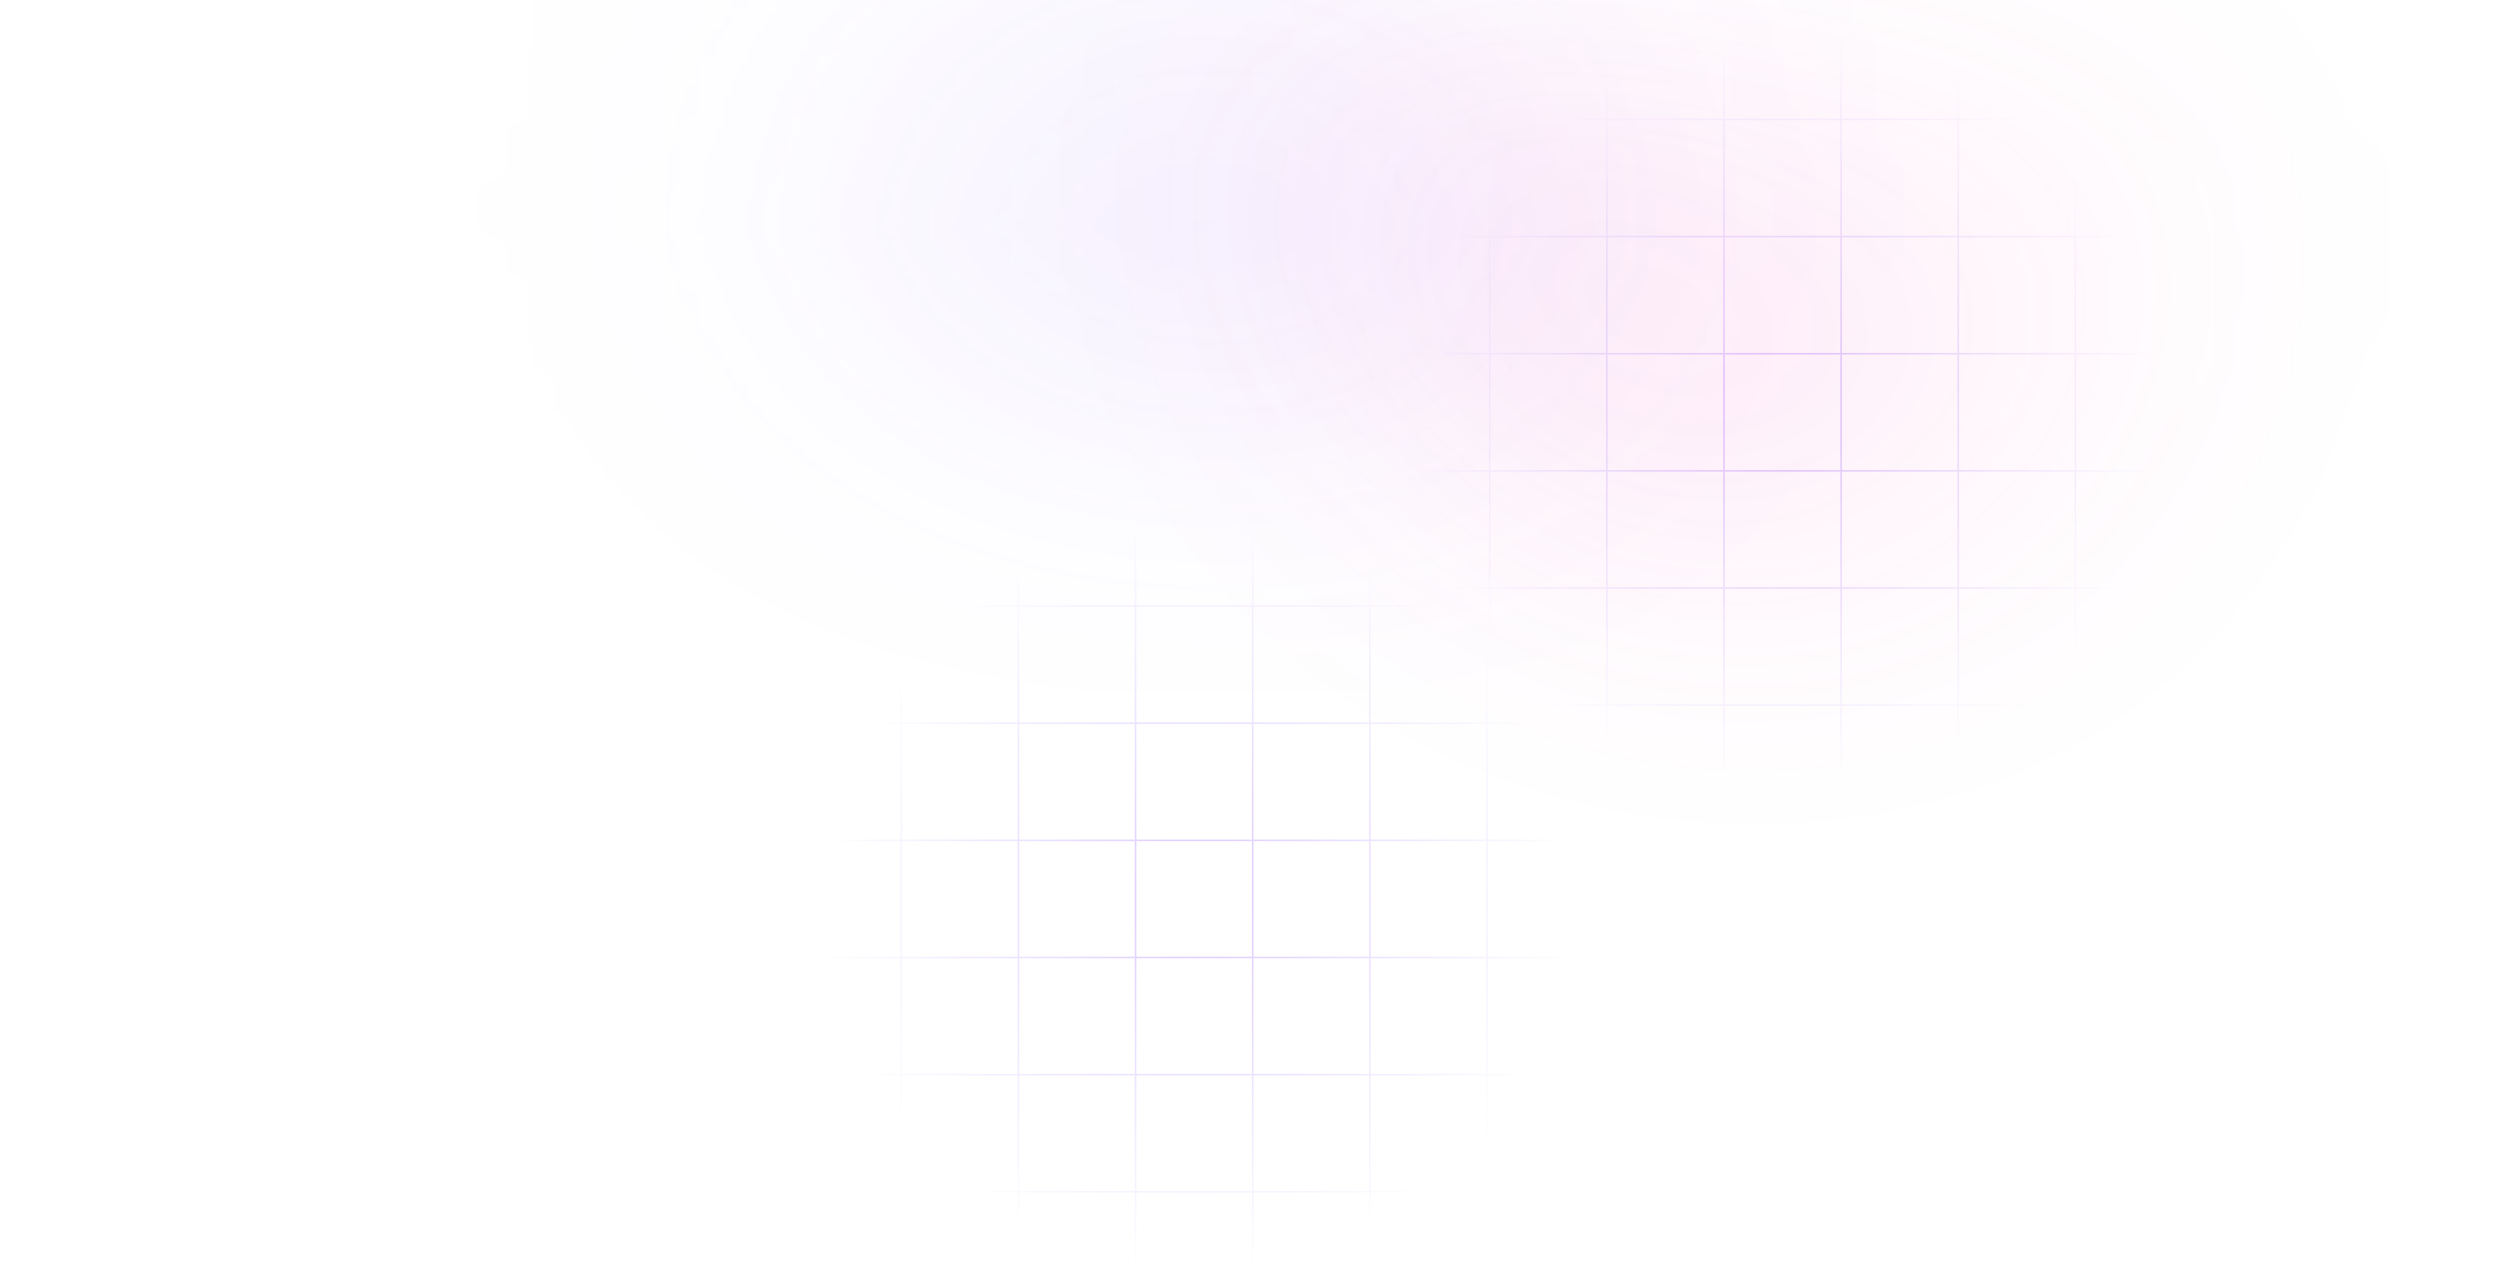
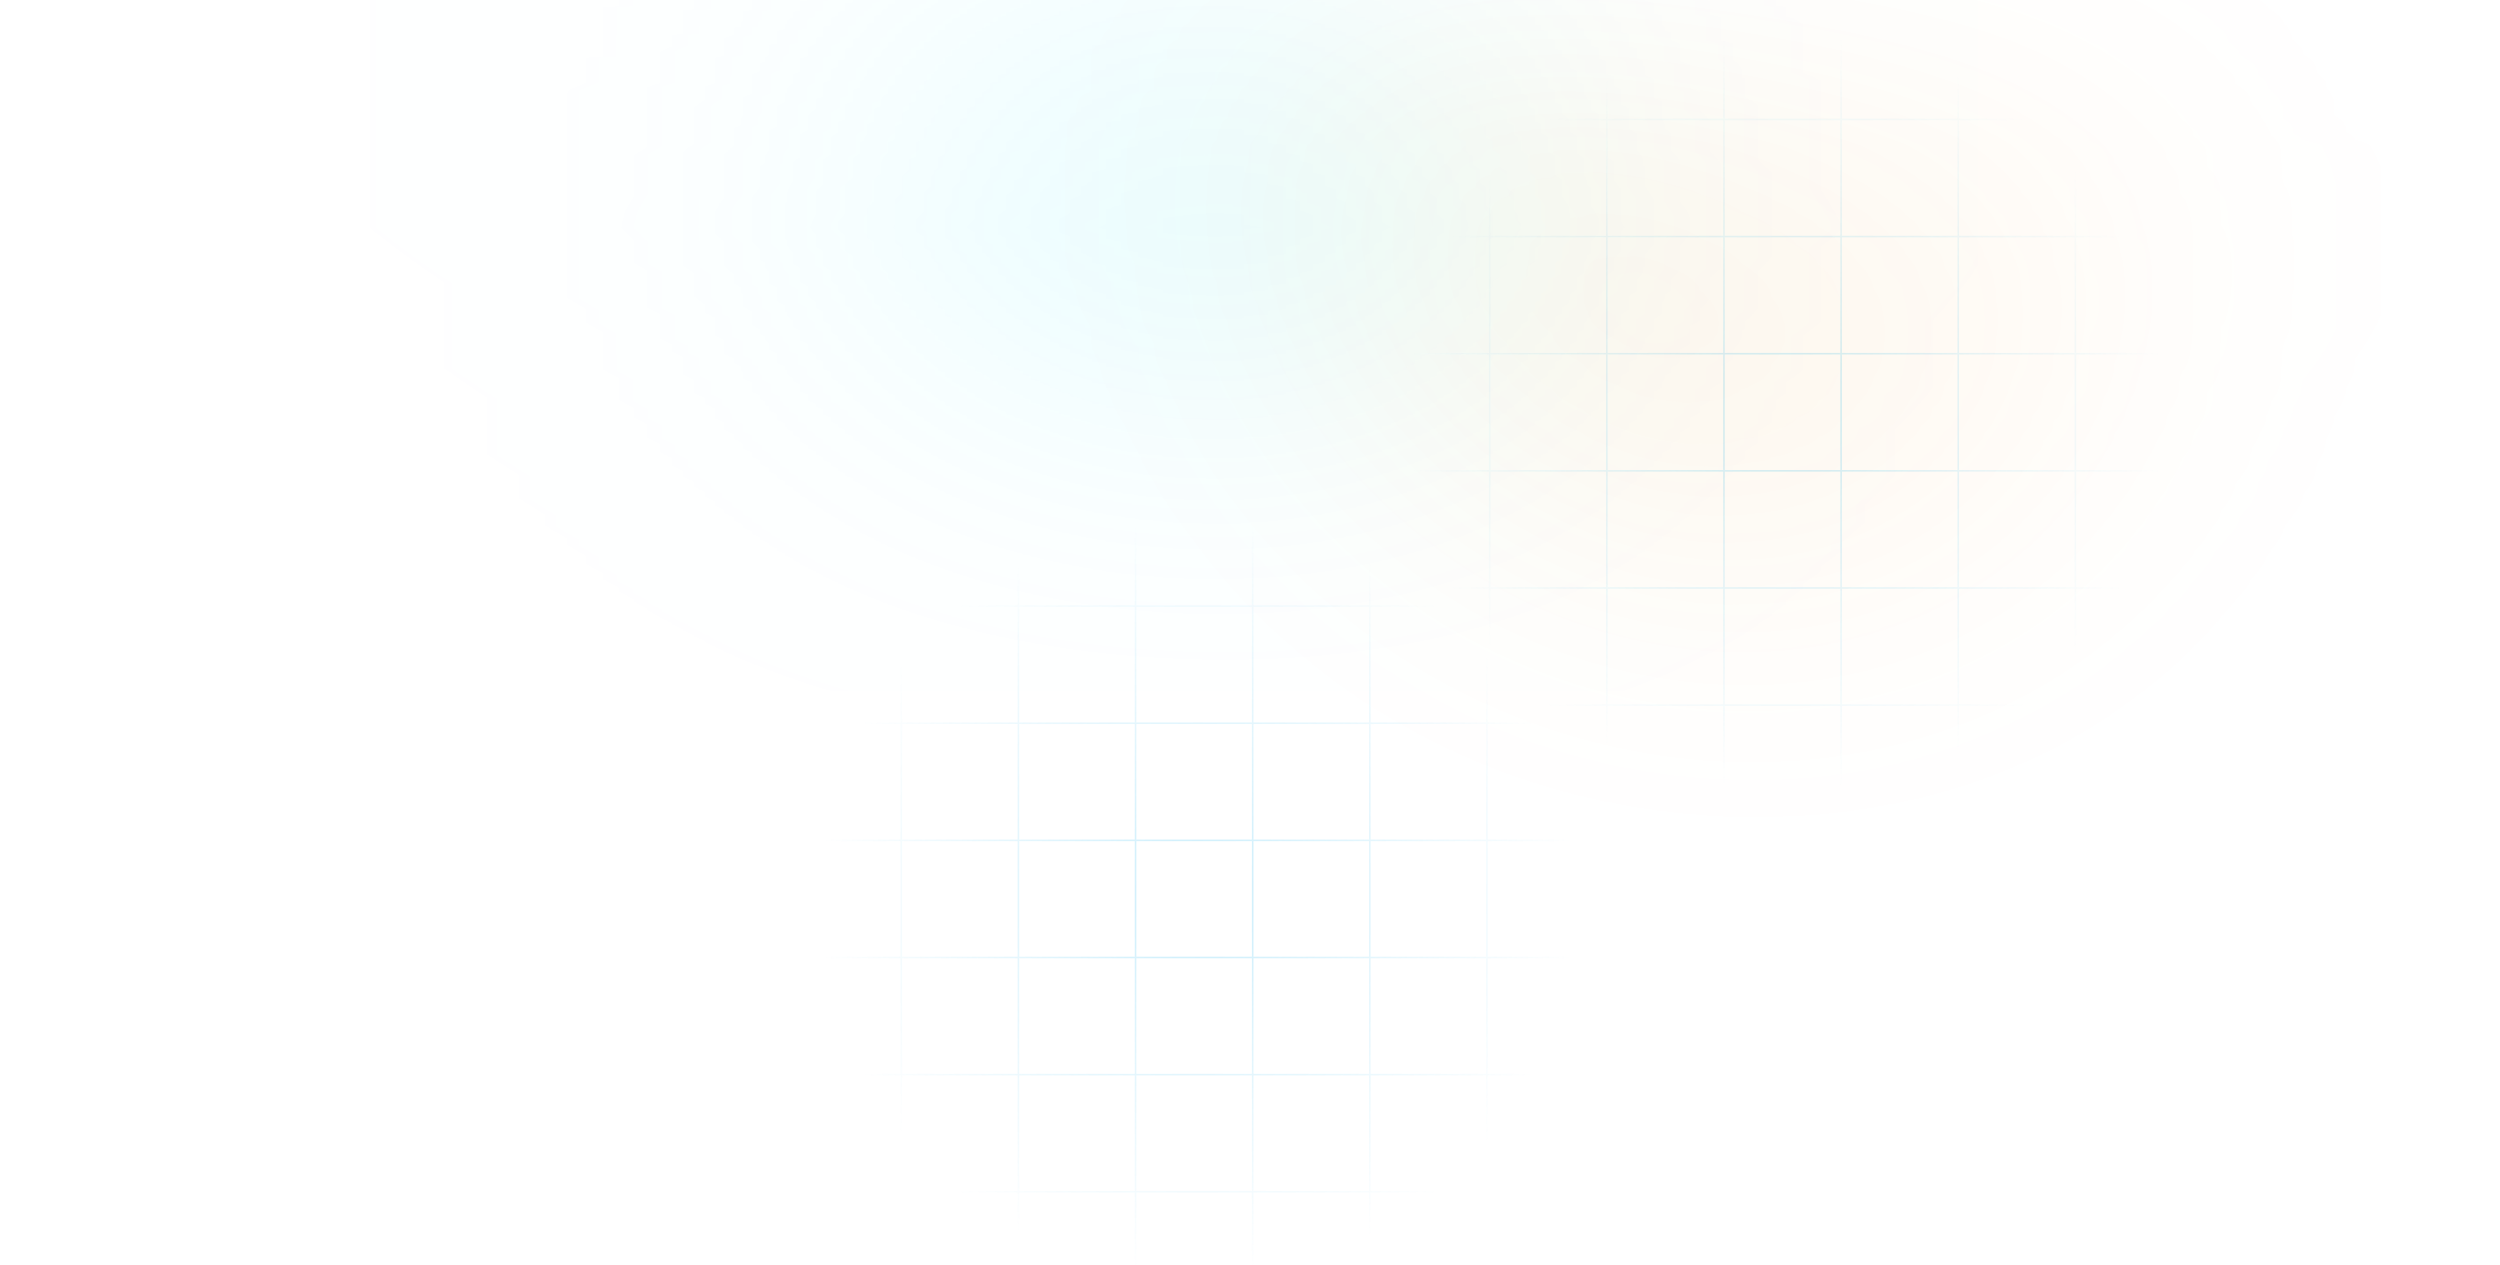
<svg xmlns="http://www.w3.org/2000/svg" width="1572" height="795" viewBox="0 0 1572 795" fill="none">
  <mask id="mask0_340_660" style="mask-type:alpha" maskUnits="userSpaceOnUse" x="0" y="0" width="1572" height="795">
    <rect width="1572" height="795" fill="#D9D9D9" />
  </mask>
  <g mask="url(#mask0_340_660)">
    <path fill-rule="evenodd" clip-rule="evenodd" d="M862.574 -54.912V0.955L808.953 0.955L808.953 1.955L862.574 1.955V74.609H808.953L808.953 75.609H862.574V148.264H808.953L808.953 149.264H862.574V221.918H808.953L808.953 222.918H862.574V295.572H808.953L808.953 296.572H862.574V369.227H808.953L808.953 370.227H862.574V442.881H808.953L808.953 443.881H862.574V516.535H808.953L808.953 517.535H862.574V573.404H863.574V517.535H936.23V573.404H937.23V517.535H1009.88V573.404H1010.88V517.535H1083.53V573.404H1084.53V517.535L1157.19 517.535V573.404H1158.19V517.535H1230.85V573.404H1231.85V517.535H1304.5V573.404H1305.5V517.535H1378.15V573.404H1379.15V517.535H1437.27V516.535H1379.15V443.881H1437.27V442.881H1379.15V370.227H1437.27V369.227H1379.15V296.572H1437.27V295.572H1379.15V222.918H1437.27V221.918H1379.15V149.264H1437.27V148.264H1379.15V75.609H1437.27V74.609H1379.15V1.955L1437.27 1.955V0.955L1379.15 0.955V-54.912H1378.15V0.955H1305.5V-54.912H1304.5V0.955L1231.85 0.955V-54.912H1230.85V0.955L1158.19 0.955V-54.912H1157.19V0.955L1084.53 0.955V-54.912H1083.53V0.955L1010.88 0.955V-54.912H1009.88V0.955L937.23 0.955V-54.912H936.23V0.955H863.574V-54.912H862.574ZM1378.15 516.535V443.881H1305.5V516.535H1378.15ZM1304.5 516.535V443.881H1231.85V516.535H1304.5ZM1230.85 516.535V443.881H1158.19V516.535H1230.85ZM1157.19 516.535V443.881H1084.53V516.535L1157.19 516.535ZM1083.53 516.535V443.881H1010.88V516.535H1083.53ZM1009.88 516.535V443.881H937.23V516.535H1009.88ZM936.23 516.535V443.881H863.574V516.535H936.23ZM936.23 442.881H863.574V370.227H936.23V442.881ZM1009.88 442.881H937.23V370.227H1009.88V442.881ZM1083.53 442.881H1010.88V370.227H1083.53V442.881ZM1157.19 442.881H1084.53V370.227H1157.19V442.881ZM1230.85 442.881H1158.19V370.227H1230.85V442.881ZM1304.5 442.881H1231.85V370.227H1304.5V442.881ZM1378.15 442.881H1305.5V370.227H1378.15V442.881ZM1378.15 369.227V296.572H1305.5V369.227H1378.15ZM1304.5 369.227V296.572H1231.85V369.227H1304.5ZM1230.85 369.227V296.572H1158.19V369.227H1230.85ZM1157.19 369.227V296.572H1084.53V369.227H1157.19ZM1083.53 369.227V296.572H1010.88V369.227H1083.53ZM1009.88 369.227V296.572H937.23V369.227H1009.88ZM936.23 369.227V296.572H863.574V369.227H936.23ZM936.23 295.572H863.574V222.918H936.23V295.572ZM1009.88 295.572H937.23V222.918H1009.88V295.572ZM1083.53 295.572H1010.88V222.918H1083.53V295.572ZM1157.19 295.572H1084.53V222.918H1157.19V295.572ZM1230.85 295.572H1158.19V222.918H1230.85V295.572ZM1304.5 295.572H1231.85V222.918H1304.5V295.572ZM1378.15 295.572H1305.5V222.918H1378.15V295.572ZM1378.15 221.918V149.264H1305.5V221.918H1378.15ZM1304.5 221.918V149.264L1231.85 149.264V221.918H1304.5ZM1230.85 221.918V149.264H1158.19V221.918H1230.85ZM1157.19 221.918V149.264H1084.53V221.918H1157.19ZM1083.53 221.918V149.264H1010.88V221.918H1083.53ZM1009.88 221.918V149.264L937.23 149.264V221.918H1009.88ZM936.23 221.918V149.264H863.574V221.918H936.23ZM936.23 148.264H863.574V75.609H936.23V148.264ZM1009.88 148.264L937.23 148.264V75.609L1009.88 75.609V148.264ZM1083.53 148.264H1010.88V75.609H1083.53V148.264ZM1157.19 148.264H1084.53V75.609H1157.19V148.264ZM1230.85 148.264H1158.19V75.609H1230.85V148.264ZM1304.5 148.264L1231.85 148.264V75.609L1304.5 75.609V148.264ZM1378.15 148.264H1305.5V75.609H1378.15V148.264ZM1378.15 74.609V1.955H1305.5V74.609H1378.15ZM1304.5 74.609V1.955L1231.85 1.955V74.609L1304.5 74.609ZM1230.85 74.609V1.955L1158.19 1.955V74.609H1230.85ZM1157.19 74.609V1.955L1084.53 1.955V74.609H1157.19ZM1083.53 74.609V1.955L1010.88 1.955V74.609H1083.53ZM1009.88 74.609V1.955L937.23 1.955V74.609L1009.88 74.609ZM936.23 74.609V1.955H863.574V74.609H936.23Z" fill="url(#paint0_radial_340_660)" />
    <path fill-rule="evenodd" clip-rule="evenodd" d="M492.574 251.088V306.955L438.953 306.955L438.953 307.955L492.574 307.955V380.609H438.953L438.953 381.609H492.574V454.264H438.953L438.953 455.264H492.574V527.918H438.953L438.953 528.918H492.574V601.572H438.953L438.953 602.572H492.574V675.227H438.953L438.953 676.227H492.574V748.881H438.953L438.953 749.881H492.574V822.535H438.953L438.953 823.535H492.574V879.404H493.574V823.535H566.23V879.404H567.23V823.535H639.878V879.404H640.878V823.535H713.535V879.404H714.535V823.535L787.191 823.535V879.404H788.191V823.535H860.847V879.404H861.847V823.535H934.496V879.404H935.496V823.535H1008.15V879.404H1009.15V823.535H1067.27V822.535H1009.15V749.881H1067.27V748.881H1009.15V676.227H1067.27V675.227H1009.15V602.572H1067.27V601.572H1009.15V528.918H1067.27V527.918H1009.15V455.264H1067.27V454.264H1009.15V381.609H1067.27V380.609H1009.15V307.955L1067.27 307.955V306.955L1009.15 306.955V251.088H1008.15V306.955H935.496V251.088H934.496V306.955L861.847 306.955V251.088H860.847V306.955L788.191 306.955V251.088H787.191V306.955L714.535 306.955V251.088H713.535V306.955L640.878 306.955V251.088H639.878V306.955L567.23 306.955V251.088H566.23V306.955H493.574V251.088H492.574ZM1008.15 822.535V749.881H935.496V822.535H1008.15ZM934.496 822.535V749.881H861.847V822.535H934.496ZM860.847 822.535V749.881H788.191V822.535H860.847ZM787.191 822.535V749.881H714.535V822.535L787.191 822.535ZM713.535 822.535V749.881H640.878V822.535H713.535ZM639.878 822.535V749.881H567.23V822.535H639.878ZM566.23 822.535V749.881H493.574V822.535H566.23ZM566.23 748.881H493.574V676.227H566.23V748.881ZM639.878 748.881H567.23V676.227H639.878V748.881ZM713.535 748.881H640.878V676.227H713.535V748.881ZM787.191 748.881H714.535V676.227H787.191V748.881ZM860.847 748.881H788.191V676.227H860.847V748.881ZM934.496 748.881H861.847V676.227H934.496V748.881ZM1008.15 748.881H935.496V676.227H1008.15V748.881ZM1008.15 675.227V602.572H935.496V675.227H1008.15ZM934.496 675.227V602.572H861.847V675.227H934.496ZM860.847 675.227V602.572H788.191V675.227H860.847ZM787.191 675.227V602.572H714.535V675.227H787.191ZM713.535 675.227V602.572H640.878V675.227H713.535ZM639.878 675.227V602.572H567.23V675.227H639.878ZM566.23 675.227V602.572H493.574V675.227H566.23ZM566.23 601.572H493.574V528.918H566.23V601.572ZM639.878 601.572H567.23V528.918H639.878V601.572ZM713.535 601.572H640.878V528.918H713.535V601.572ZM787.191 601.572H714.535V528.918H787.191V601.572ZM860.847 601.572H788.191V528.918H860.847V601.572ZM934.496 601.572H861.847V528.918H934.496V601.572ZM1008.15 601.572H935.496V528.918H1008.15V601.572ZM1008.15 527.918V455.264H935.496V527.918H1008.15ZM934.496 527.918V455.264L861.847 455.264V527.918H934.496ZM860.847 527.918V455.264H788.191V527.918H860.847ZM787.191 527.918V455.264H714.535V527.918H787.191ZM713.535 527.918V455.264H640.878V527.918H713.535ZM639.878 527.918V455.264L567.23 455.264V527.918H639.878ZM566.23 527.918V455.264H493.574V527.918H566.23ZM566.23 454.264H493.574V381.609H566.23V454.264ZM639.878 454.264L567.23 454.264V381.609L639.878 381.609V454.264ZM713.535 454.264H640.878V381.609H713.535V454.264ZM787.191 454.264H714.535V381.609H787.191V454.264ZM860.847 454.264H788.191V381.609H860.847V454.264ZM934.496 454.264L861.847 454.264V381.609L934.496 381.609V454.264ZM1008.15 454.264H935.496V381.609H1008.15V454.264ZM1008.15 380.609V307.955H935.496V380.609H1008.15ZM934.496 380.609V307.955L861.847 307.955V380.609L934.496 380.609ZM860.847 380.609V307.955L788.191 307.955V380.609H860.847ZM787.191 380.609V307.955L714.535 307.955V380.609H787.191ZM713.535 380.609V307.955L640.878 307.955V380.609H713.535ZM639.878 380.609V307.955L567.23 307.955V380.609L639.878 380.609ZM566.23 380.609V307.955H493.574V380.609H566.23Z" fill="url(#paint1_radial_340_660)" />
    <g opacity="0.4" filter="url(#filter0_f_340_660)">
      <ellipse cx="1097.67" cy="90.22" rx="278.006" ry="262.262" transform="rotate(-157.304 1097.67 90.2204)" fill="url(#paint2_linear_340_660)" fill-opacity="0.23" />
    </g>
-     <g opacity="0.4" filter="url(#filter1_f_340_660)">
-       <ellipse cx="645.778" cy="-170.165" rx="362.917" ry="211.851" transform="rotate(46.3553 645.778 -170.165)" fill="#8244FF" />
+     <g opacity="0.5" filter="url(#filter1_f_340_660)">
+       <ellipse cx="645.778" cy="-170.165" rx="362.917" ry="211.851" transform="rotate(46.3553 645.778 -170.165)" fill="#00e5ffe3" />
    </g>
  </g>
  <defs>
    <filter id="filter0_f_340_660" x="627.875" y="-368.511" width="939.586" height="917.463" filterUnits="userSpaceOnUse" color-interpolation-filters="sRGB">
      <feFlood flood-opacity="0" result="BackgroundImageFix" />
      <feBlend mode="normal" in="SourceGraphic" in2="BackgroundImageFix" result="shape" />
      <feGaussianBlur stdDeviation="97" result="effect1_foregroundBlur_340_660" />
    </filter>
    <filter id="filter1_f_340_660" x="48.07" y="-774.799" width="1195.42" height="1209.27" filterUnits="userSpaceOnUse" color-interpolation-filters="sRGB">
      <feFlood flood-opacity="0" result="BackgroundImageFix" />
      <feBlend mode="normal" in="SourceGraphic" in2="BackgroundImageFix" result="shape" />
      <feGaussianBlur stdDeviation="152" result="effect1_foregroundBlur_340_660" />
    </filter>
    <radialGradient id="paint0_radial_340_660" cx="0" cy="0" r="1" gradientUnits="userSpaceOnUse" gradientTransform="translate(1123.11 259.246) rotate(90) scale(238.243)">
-       <stop stop-color="#8244FF" stop-opacity="0.29" />
-       <stop offset="1" stop-color="#8244FF" stop-opacity="0" />
+       <stop stop-color="#4ac4f3" stop-opacity="0.29" />
+       <stop offset="1" stop-color="#4ac4f3" stop-opacity="0" />
    </radialGradient>
    <radialGradient id="paint1_radial_340_660" cx="0" cy="0" r="1" gradientUnits="userSpaceOnUse" gradientTransform="translate(753.111 565.246) rotate(90) scale(238.243)">
-       <stop stop-color="#8244FF" stop-opacity="0.29" />
-       <stop offset="1" stop-color="#8244FF" stop-opacity="0" />
+       <stop stop-color="#4ac4f3" stop-opacity="0.29" />
+       <stop offset="1" stop-color="#4ac4f3" stop-opacity="0" />
    </radialGradient>
    <linearGradient id="paint2_linear_340_660" x1="1356.37" y1="-139.487" x2="1240.56" y2="384.088" gradientUnits="userSpaceOnUse">
-       <stop stop-color="#F926AE" />
-       <stop offset="0.219" stop-color="#F926AE" />
-       <stop offset="1" stop-color="#F926AE" stop-opacity="0" />
+       <stop stop-color="#ff8c00e3" />
+       <stop offset="0.219" stop-color="#ff8c00e3" />
+       <stop offset="1" stop-color="#ff8c00e3" stop-opacity="0" />
    </linearGradient>
  </defs>
</svg>
